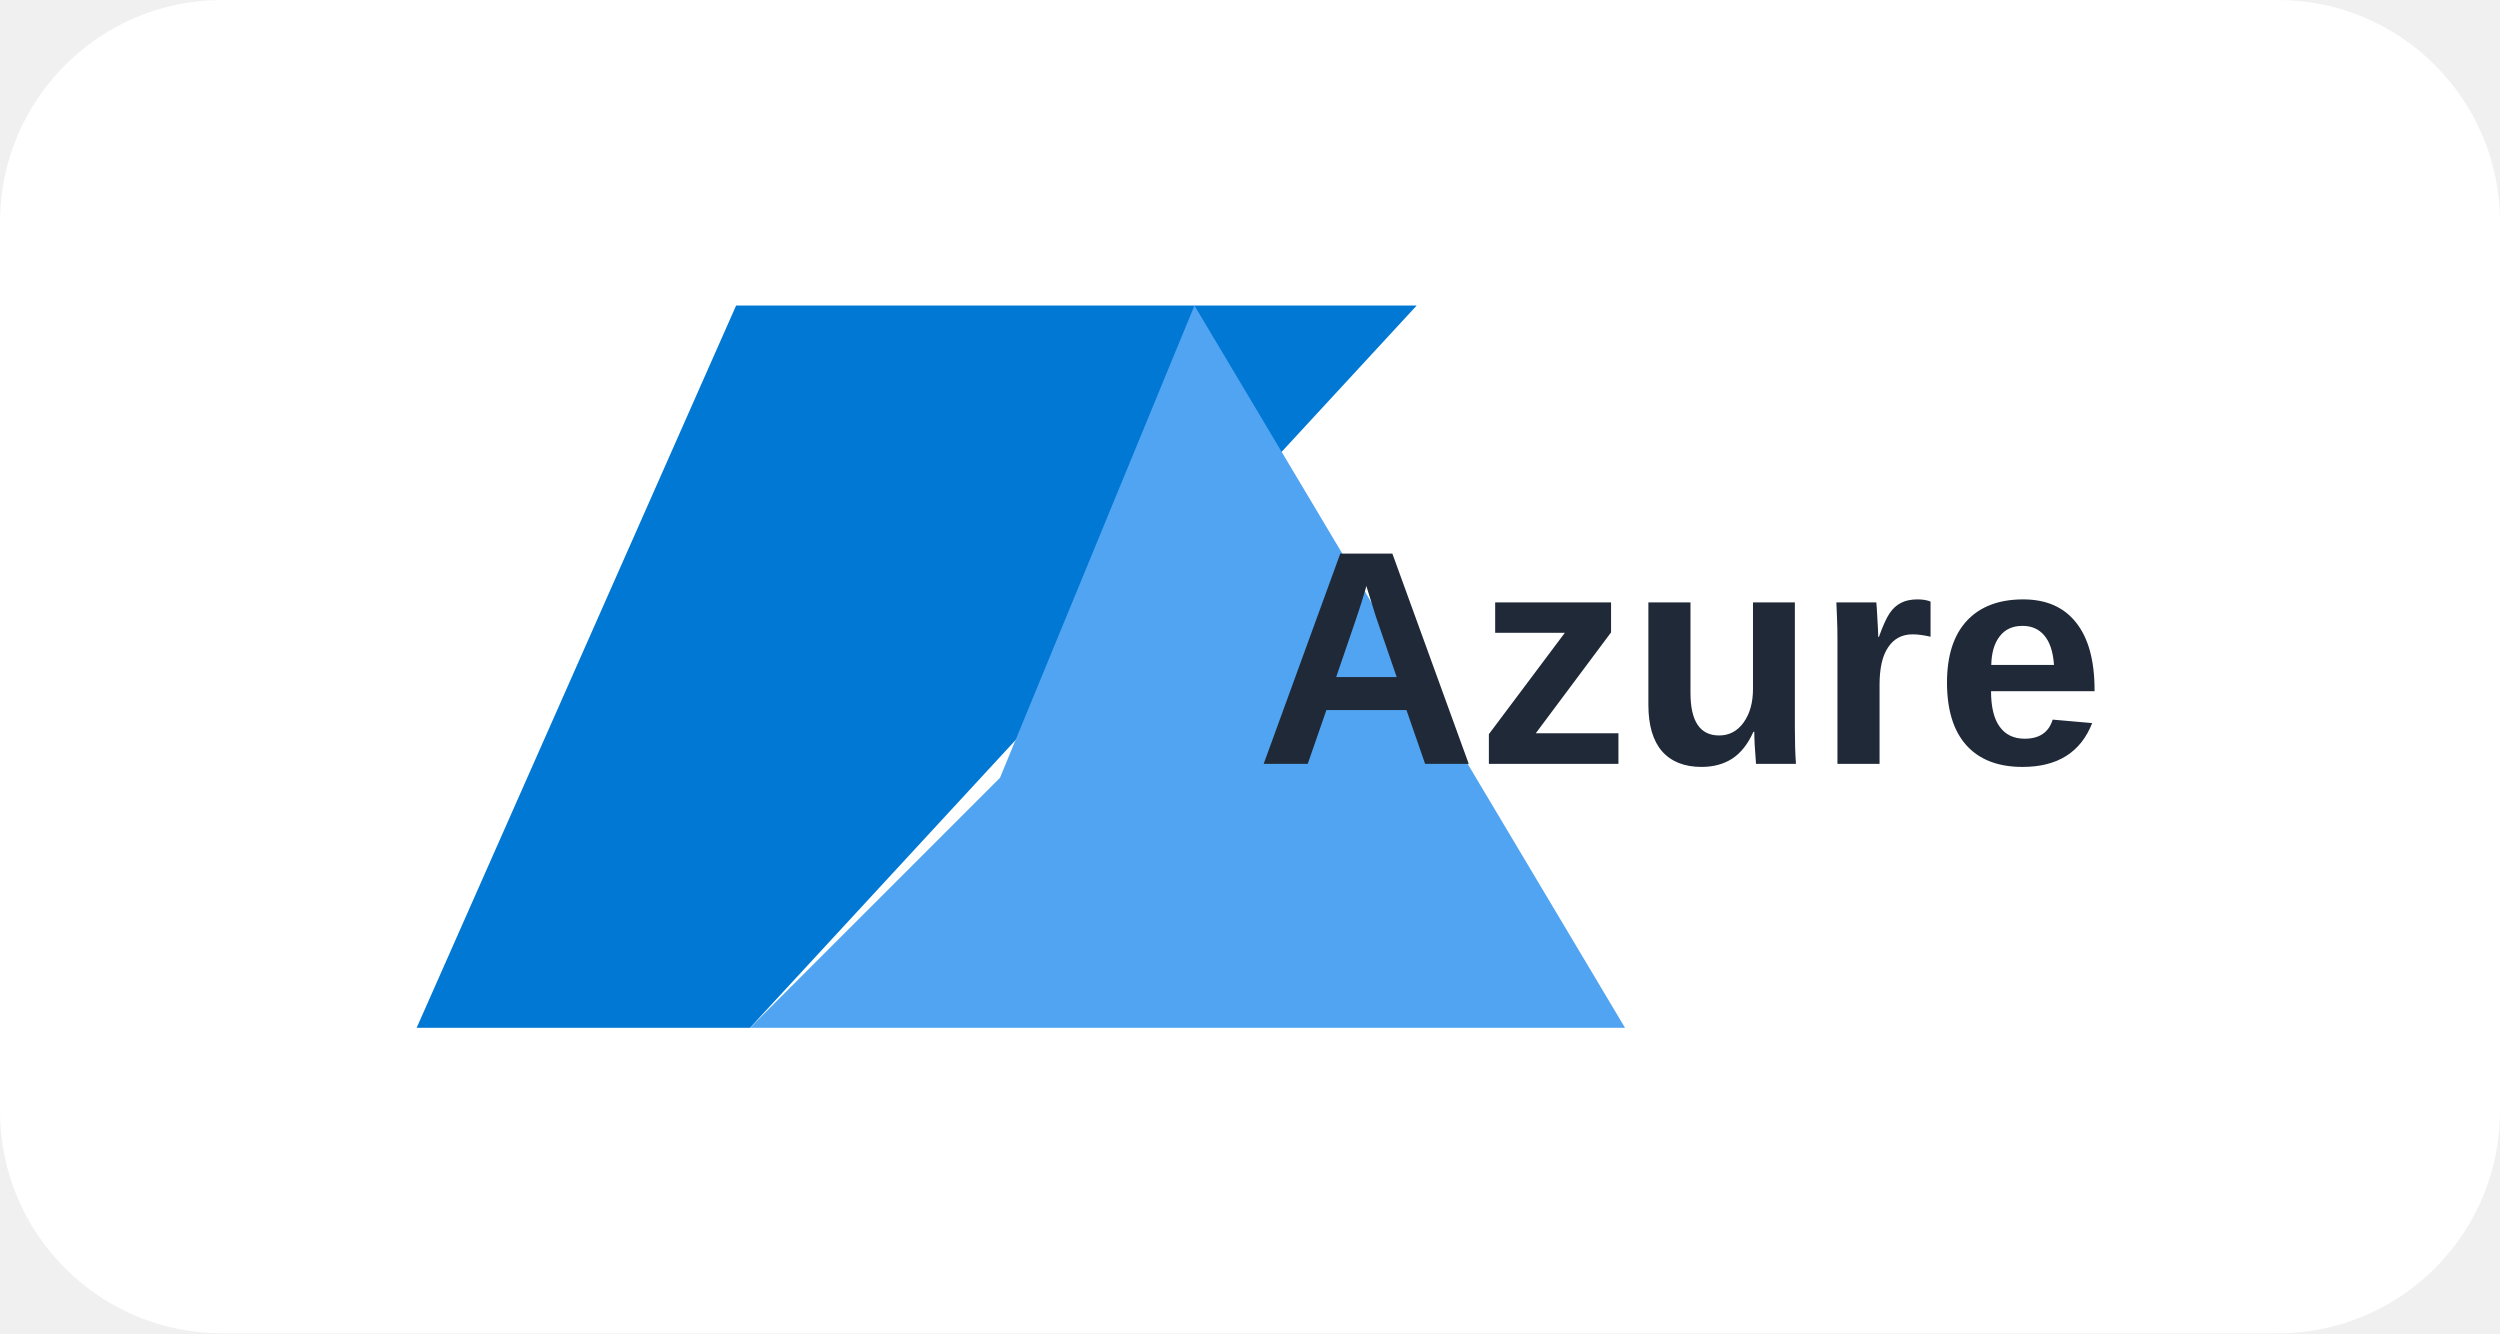
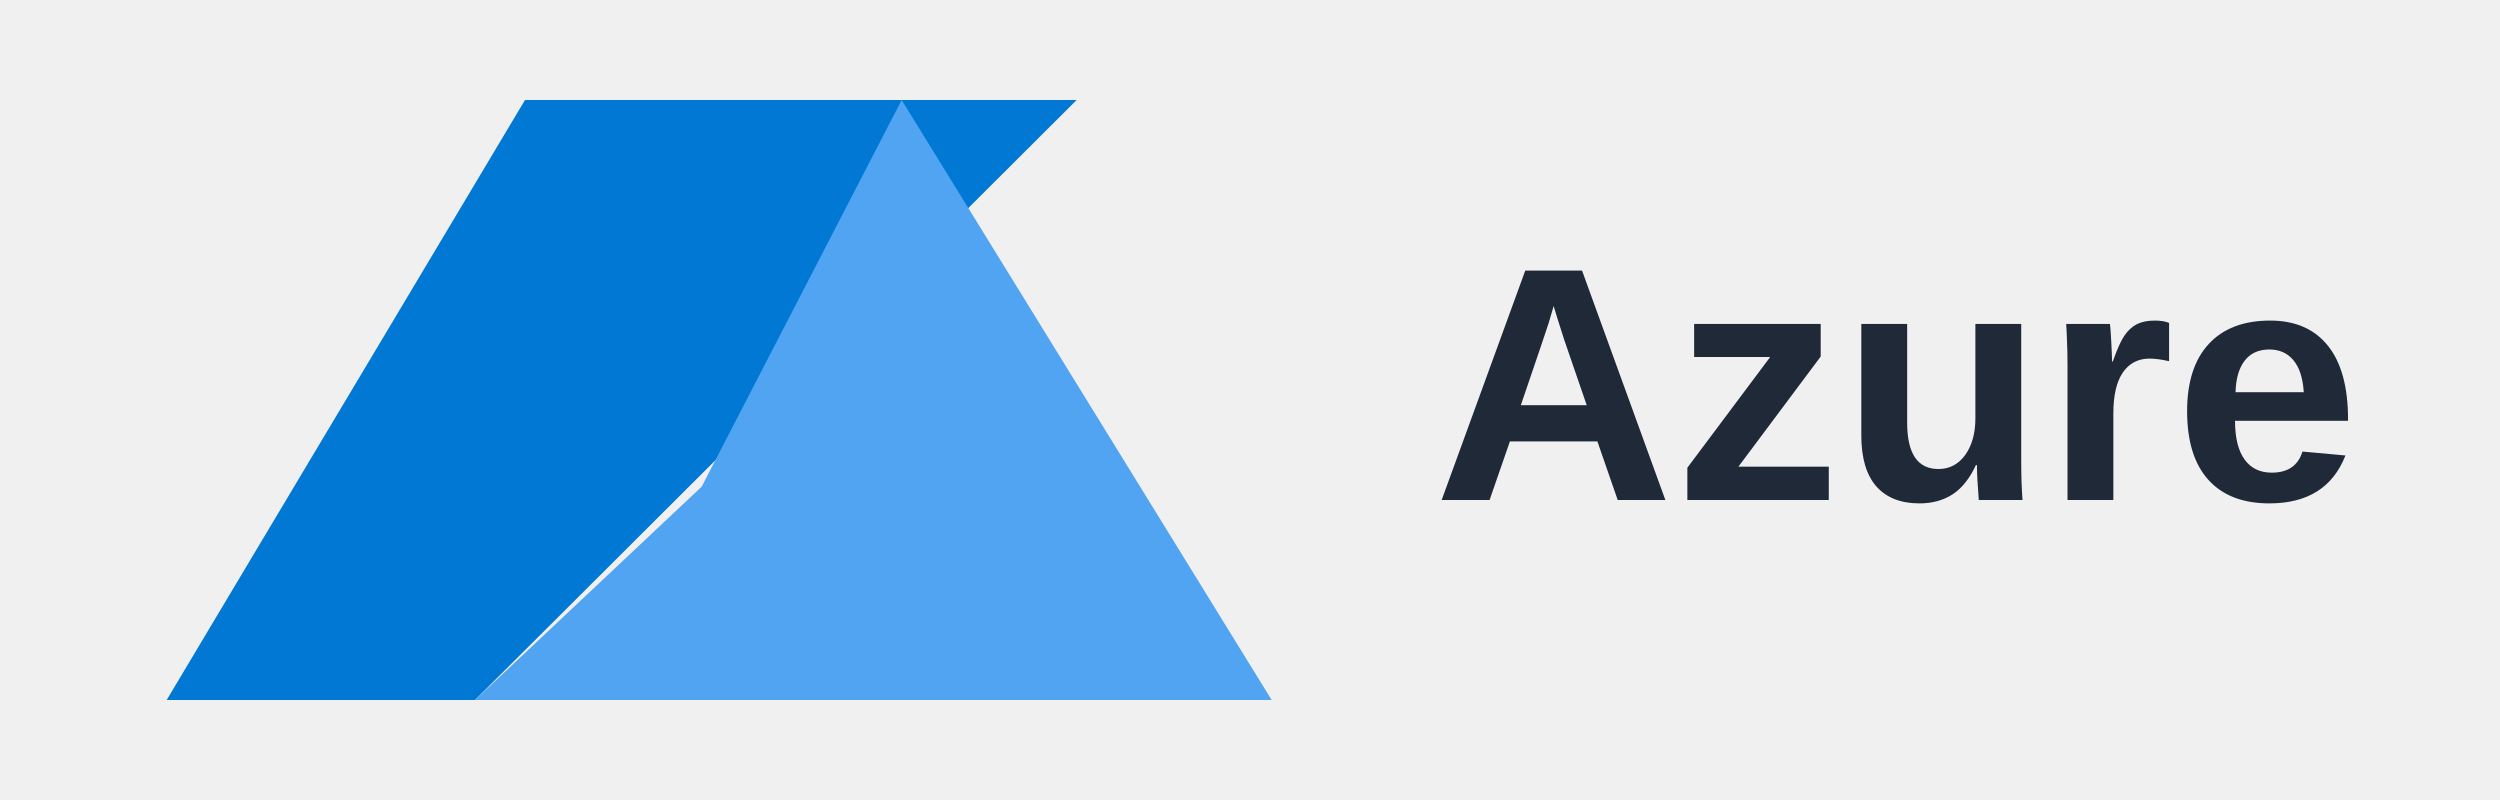
- <svg xmlns="http://www.w3.org/2000/svg" width="180" height="96" viewBox="0 0 180 96" role="img" aria-labelledby="title">
-   <rect width="180" height="96" rx="16" fill="#FFFFFF" />
-   <path d="M53 22 30 74h24l48-52H53Z" fill="#0078D4" />
-   <path d="M72 56 54 74h63L86 22 72 56Z" fill="#50A4F1" />
-   <text x="121" y="55" text-anchor="middle" font-family="Segoe UI, Arial, Helvetica, sans-serif" font-size="22" font-weight="600" fill="#1F2937">Azure</text>
+ <svg xmlns="http://www.w3.org/2000/svg" width="150" height="48" viewBox="0 0 150 48" fill="none" role="img" aria-labelledby="azure-logo-title">
+   <path d="M31.5 6 10 42h18.5L64.6 6H31.5Z" fill="#0078D4" />
+   <path d="M42.1 29.2 28.5 42h47.8L54.1 6 42.1 29.2Z" fill="#50A4F1" />
+   <text x="86" y="30" fill="#1F2937" font-family="Segoe UI, Arial, Helvetica, sans-serif" font-size="20" font-weight="650">Azure</text>
</svg>
